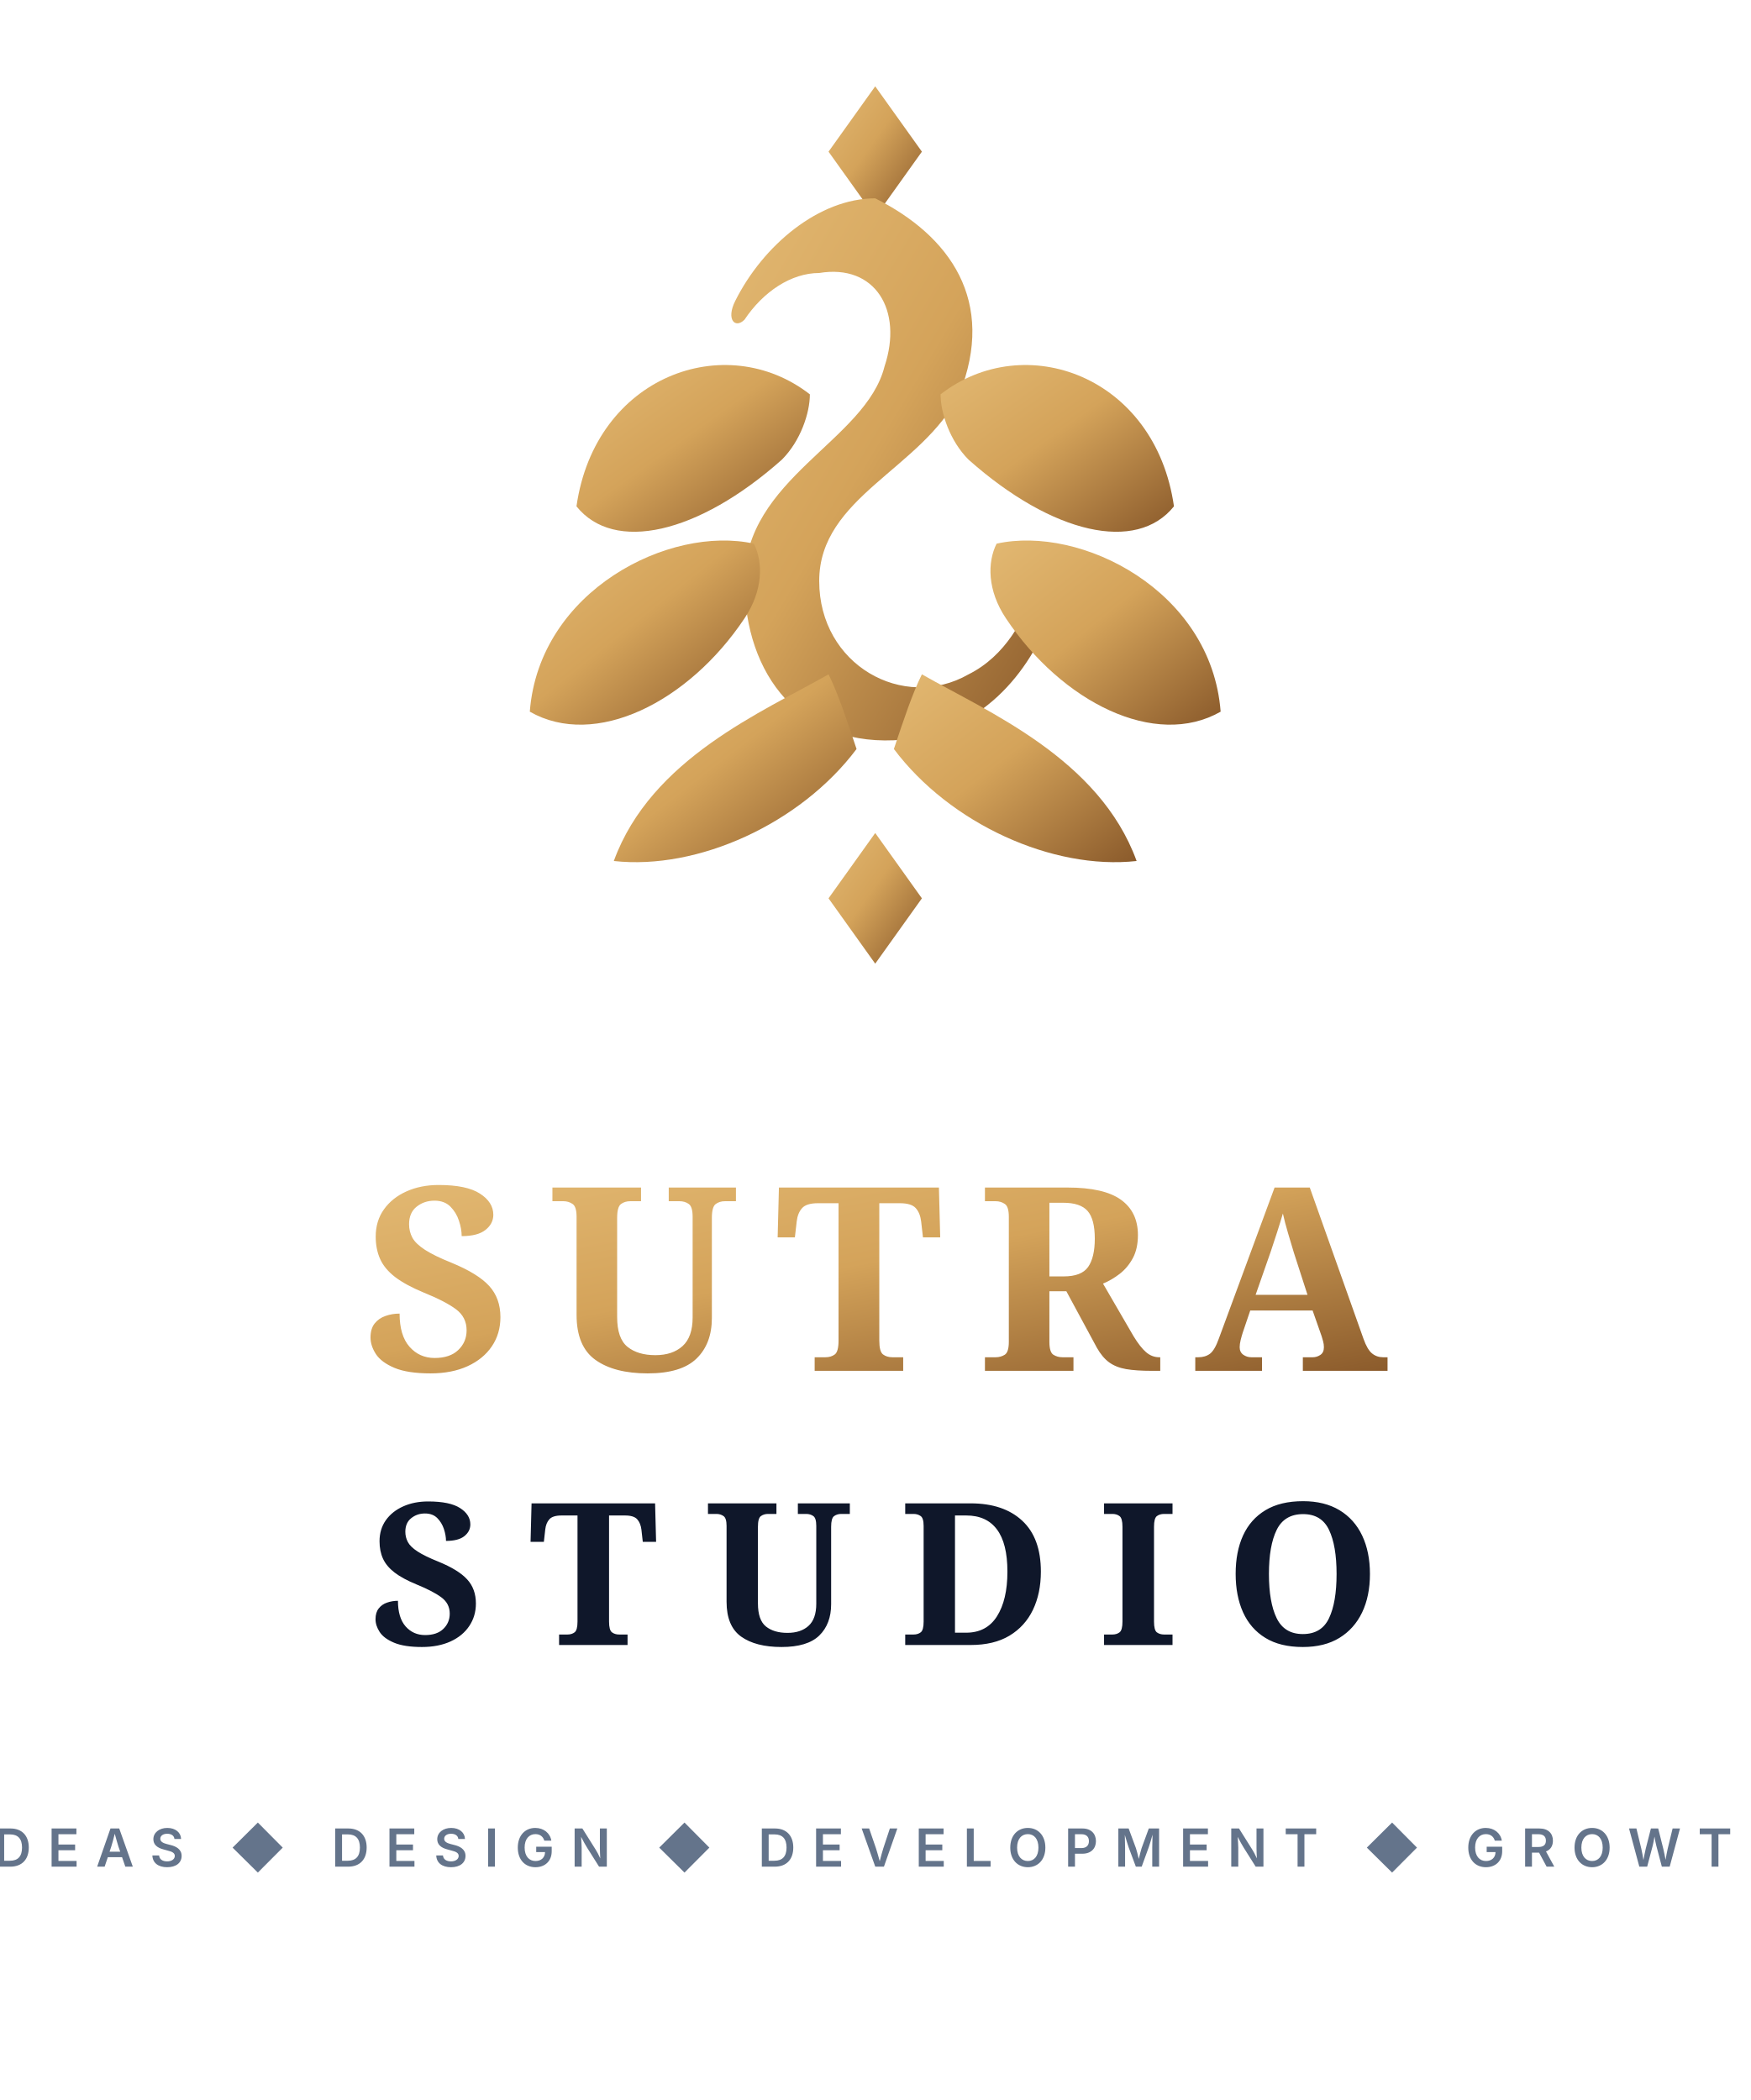
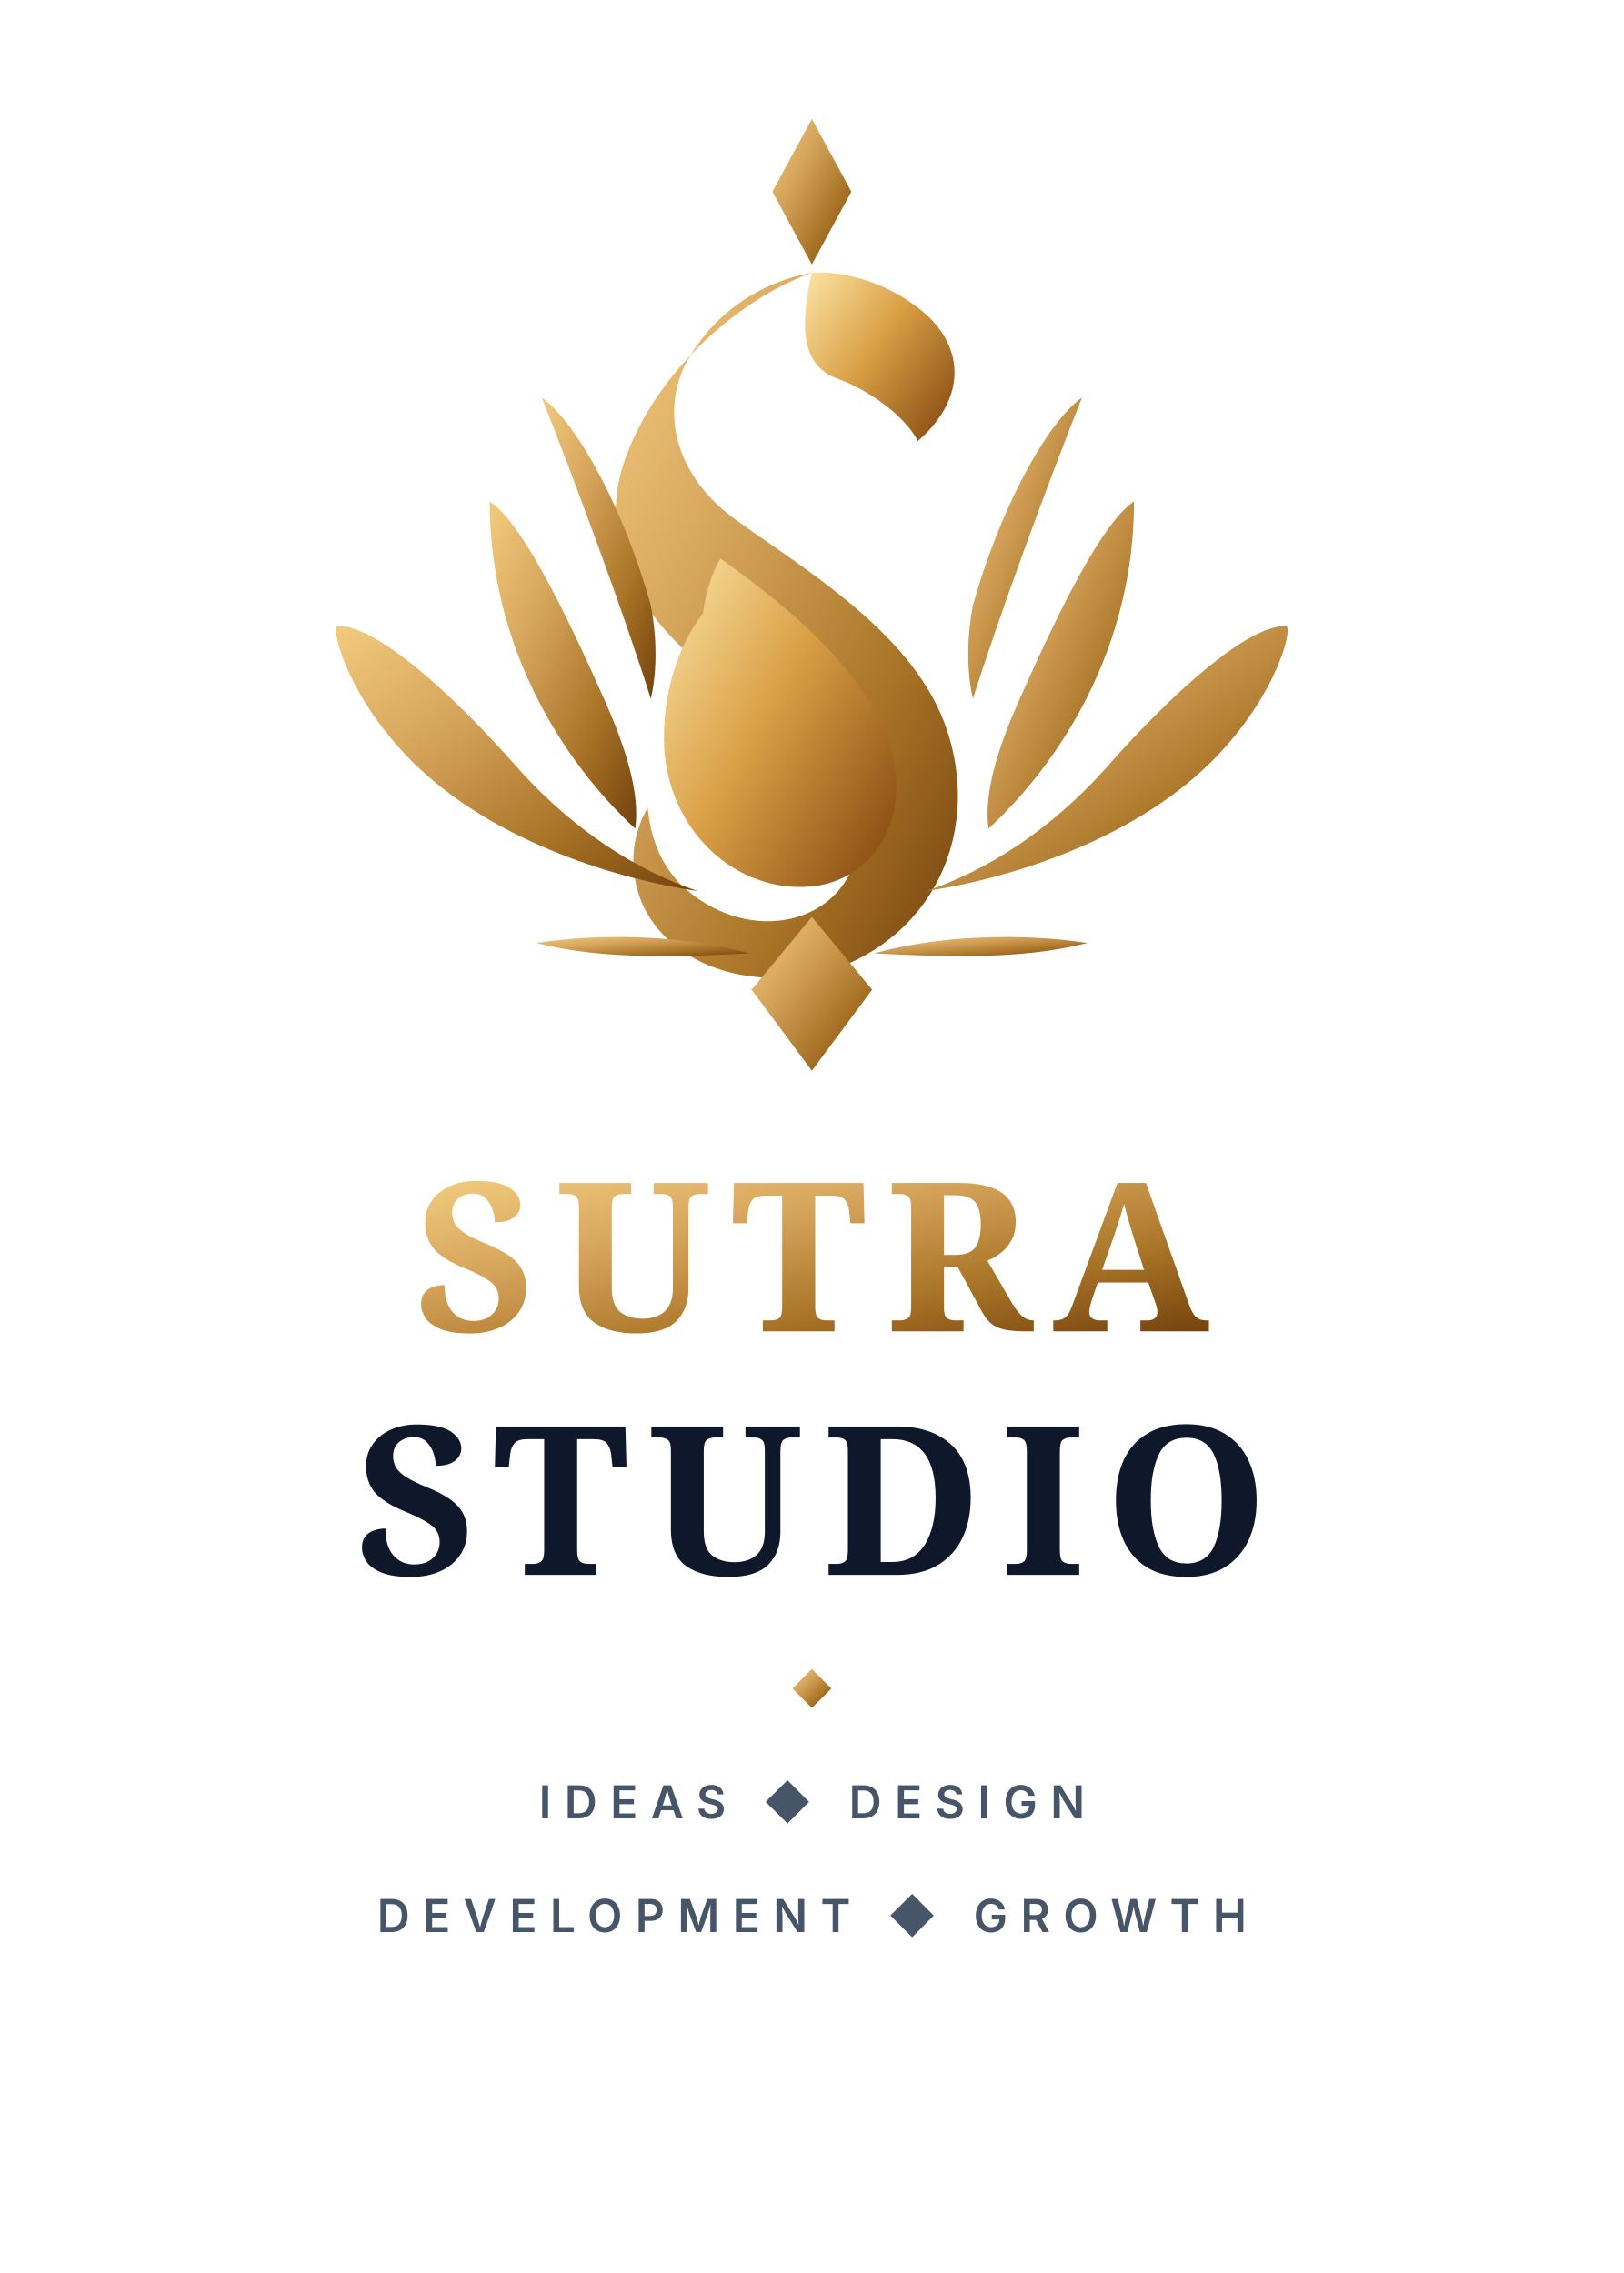
- <svg xmlns="http://www.w3.org/2000/svg" viewBox="0 0 300 360" fill="none">
+ <svg xmlns="http://www.w3.org/2000/svg" viewBox="0 0 500 700" fill="none">
  <defs>
-     <linearGradient id="sutra-gold-vert" x1="0%" y1="0%" x2="100%" y2="100%">
-       <stop offset="0%" stop-color="#E2B872" />
-       <stop offset="45%" stop-color="#D4A35A" />
-       <stop offset="100%" stop-color="#8A5A2B" />
+     <linearGradient id="sutraGoldVert" x1="0%" y1="0%" x2="100%" y2="100%">
+       <stop offset="0%" stop-color="#F2CB7E" />
+       <stop offset="35%" stop-color="#D4A35A" />
+       <stop offset="70%" stop-color="#A87326" />
+       <stop offset="100%" stop-color="#73420E" />
+     </linearGradient>
+     <linearGradient id="sutraGoldShineVert" x1="0%" y1="0%" x2="100%" y2="80%">
+       <stop offset="0%" stop-color="#FCE5A6" />
+       <stop offset="50%" stop-color="#D99F45" />
+       <stop offset="100%" stop-color="#8E5316" />
    </linearGradient>
  </defs>
-   <g transform="translate(70, 10) scale(1.6)">
-     <polygon points="50,3 55,10 50,17 45,10" fill="url(#sutra-gold-vert)" />
-     <path d="M50,15 C58,19 63,26 59,36 C55,44 44,47 44,56 C44,65 53,70 60,66 C64,64 66,60 67,57 C68,55 70,57 69,59 C67,65 62,72 53,73 C42,74 36,66 36,56 C36,45 49,41 51,33 C53,27 50,22 44,23 C41,23 38,25 36,28 C35,29 34,28 35,26 C38,20 44,15 50,15 Z" fill="url(#sutra-gold-vert)" />
-     <path d="M43,36 C34,29 20,34 18,48 C22,53 31,51 40,43 C42,41 43,38 43,36 Z" fill="url(#sutra-gold-vert)" />
-     <path d="M37,52 C28,50 14,57 13,70 C20,74 30,69 36,60 C38,57 38,54 37,52 Z" fill="url(#sutra-gold-vert)" />
-     <path d="M45,66 C38,70 26,75 22,86 C31,87 42,82 48,74 C47,71 46,68 45,66 Z" fill="url(#sutra-gold-vert)" />
-     <path d="M57,36 C66,29 80,34 82,48 C78,53 69,51 60,43 C58,41 57,38 57,36 Z" fill="url(#sutra-gold-vert)" />
-     <path d="M63,52 C72,50 86,57 87,70 C80,74 70,69 64,60 C62,57 62,54 63,52 Z" fill="url(#sutra-gold-vert)" />
-     <path d="M55,66 C62,70 74,75 78,86 C69,87 58,82 52,74 C53,71 54,68 55,66 Z" fill="url(#sutra-gold-vert)" />
-     <polygon points="50,83 55,90 50,97 45,90" fill="url(#sutra-gold-vert)" />
+   <g transform="translate(90, 20) scale(0.32)">
+     <polygon points="500,52 538,122 500,192 462,122" fill="url(#sutraGoldVert)" />
+     <path d="M 500,200 C 525,198 568,206 605,236 C 645,268 652,318 602,362 C 592,342 562,316 525,302 C 490,290 488,252 500,200 Z" fill="url(#sutraGoldShineVert)" />
+     <path d="M 500,200 C 430,225 350,295 320,380 C 290,465 340,545 425,600 C 505,650 560,705 540,770 C 518,830 435,845 375,790 C 355,770 345,745 342,715 C 330,735 320,770 338,810 C 370,875 460,895 535,865 C 625,825 660,730 630,640 C 600,550 500,490 430,440 C 365,395 355,330 380,285 C 408,235 455,208 500,200 Z" fill="url(#sutraGoldVert)" />
+     <path d="M 395,528 C 372,558 355,605 358,660 C 365,745 435,800 505,790 C 565,780 595,720 575,655 C 550,578 468,515 412,475 C 402,492 398,510 395,528 Z" fill="url(#sutraGoldShineVert)" />
+     <path d="M 390,795 C 320,785 195,750 115,670 C 50,605 35,535 45,540 C 80,540 150,600 220,680 C 270,735 330,775 390,795 Z" fill="url(#sutraGoldVert)" />
+     <path d="M 330,735 C 260,670 190,560 190,420 C 220,440 260,520 300,610 C 320,655 335,700 330,735 Z" fill="url(#sutraGoldVert)" />
+     <path d="M 345,610 C 320,530 270,395 240,320 C 275,345 320,430 345,520 C 350,545 352,580 345,610 Z" fill="url(#sutraGoldVert)" />
+     <path d="M 610,795 C 680,785 805,750 885,670 C 950,605 965,535 955,540 C 920,540 850,600 780,680 C 730,735 670,775 610,795 Z" fill="url(#sutraGoldVert)" />
+     <path d="M 670,735 C 740,670 810,560 810,420 C 780,440 740,520 700,610 C 680,655 665,700 670,735 Z" fill="url(#sutraGoldVert)" />
+     <path d="M 655,610 C 680,530 730,395 760,320 C 725,345 680,430 655,520 C 650,545 648,580 655,610 Z" fill="url(#sutraGoldVert)" />
+     <path d="M 235,845 C 300,835 380,838 440,855 C 380,858 300,862 235,845 Z" fill="url(#sutraGoldVert)" />
+     <path d="M 765,845 C 700,835 620,838 560,855 C 620,858 700,862 765,845 Z" fill="url(#sutraGoldVert)" />
+     <polygon points="500,820 558,890 500,968 442,890" fill="url(#sutraGoldVert)" />
  </g>
-   <text x="150" y="235" text-anchor="middle" fill="url(#sutra-gold-vert)" font-family="'Playfair Display', Georgia, serif" font-size="44" font-weight="700" letter-spacing="6">
+   <text x="250" y="410" text-anchor="middle" fill="url(#sutraGoldVert)" font-family="'Playfair Display', Georgia, serif" font-size="64" font-weight="700" letter-spacing="6">
    SUTRA
  </text>
-   <text x="150" y="282" text-anchor="middle" fill="#0F172A" font-family="'Playfair Display', Georgia, serif" font-size="34" font-weight="600" letter-spacing="8">
+   <text x="250" y="485" text-anchor="middle" fill="#0F172A" font-family="'Playfair Display', Georgia, serif" font-size="64" font-weight="700" letter-spacing="6">
    STUDIO
  </text>
-   <text x="150" y="320" text-anchor="middle" fill="#64748B" font-family="'Inter', -apple-system, BlinkMacSystemFont, sans-serif" font-size="9" font-weight="600" letter-spacing="2.8">
-     IDEAS ◆ DESIGN ◆ DEVELOPMENT ◆ GROWTH
+   <line x1="75" y1="520" x2="225" y2="520" stroke="url(#sutraGoldVert)" stroke-width="1.2" opacity="0.8" />
+   <polygon points="250,514 256,520 250,526 244,520" fill="url(#sutraGoldVert)" />
+   <line x1="275" y1="520" x2="425" y2="520" stroke="url(#sutraGoldVert)" stroke-width="1.2" opacity="0.8" />
+   <text x="250" y="560" text-anchor="middle" fill="#475569" font-family="'Inter', -apple-system, BlinkMacSystemFont, sans-serif" font-size="14" font-weight="600" letter-spacing="4">
+     IDEAS ◆ DESIGN
+   </text>
+   <text x="250" y="595" text-anchor="middle" fill="#475569" font-family="'Inter', -apple-system, BlinkMacSystemFont, sans-serif" font-size="14" font-weight="600" letter-spacing="4">
+     DEVELOPMENT ◆ GROWTH
  </text>
</svg>
